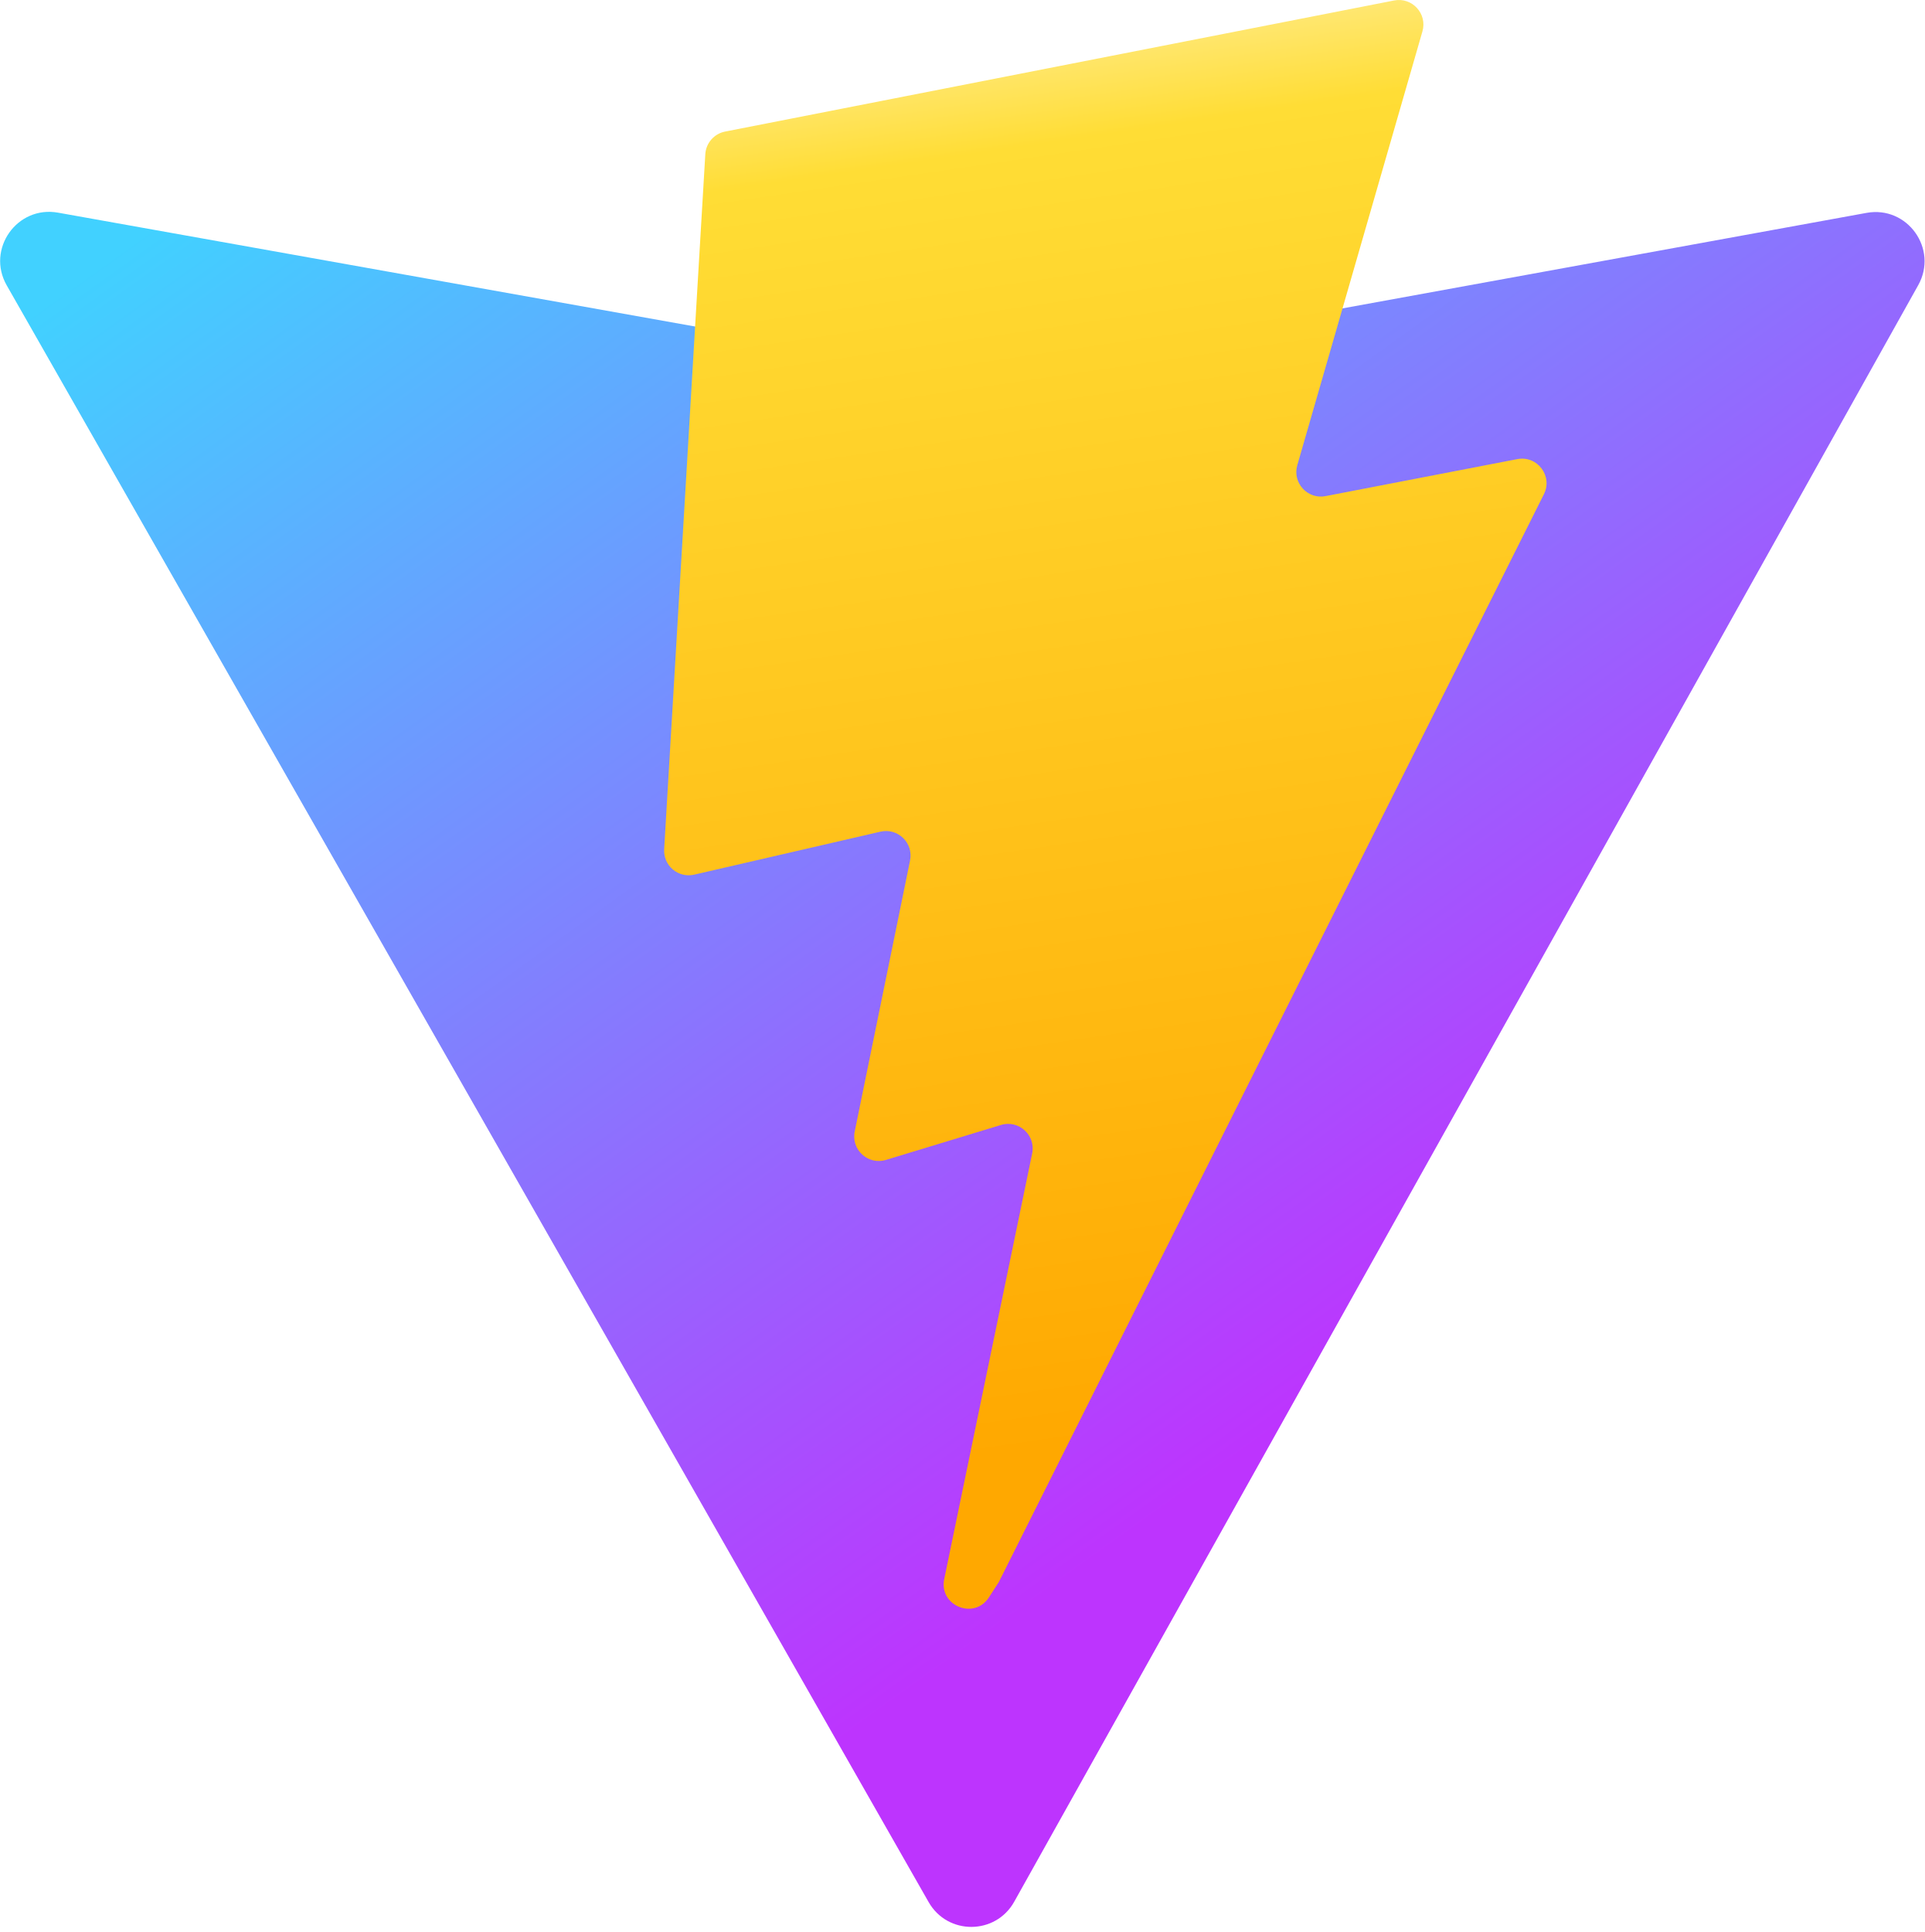
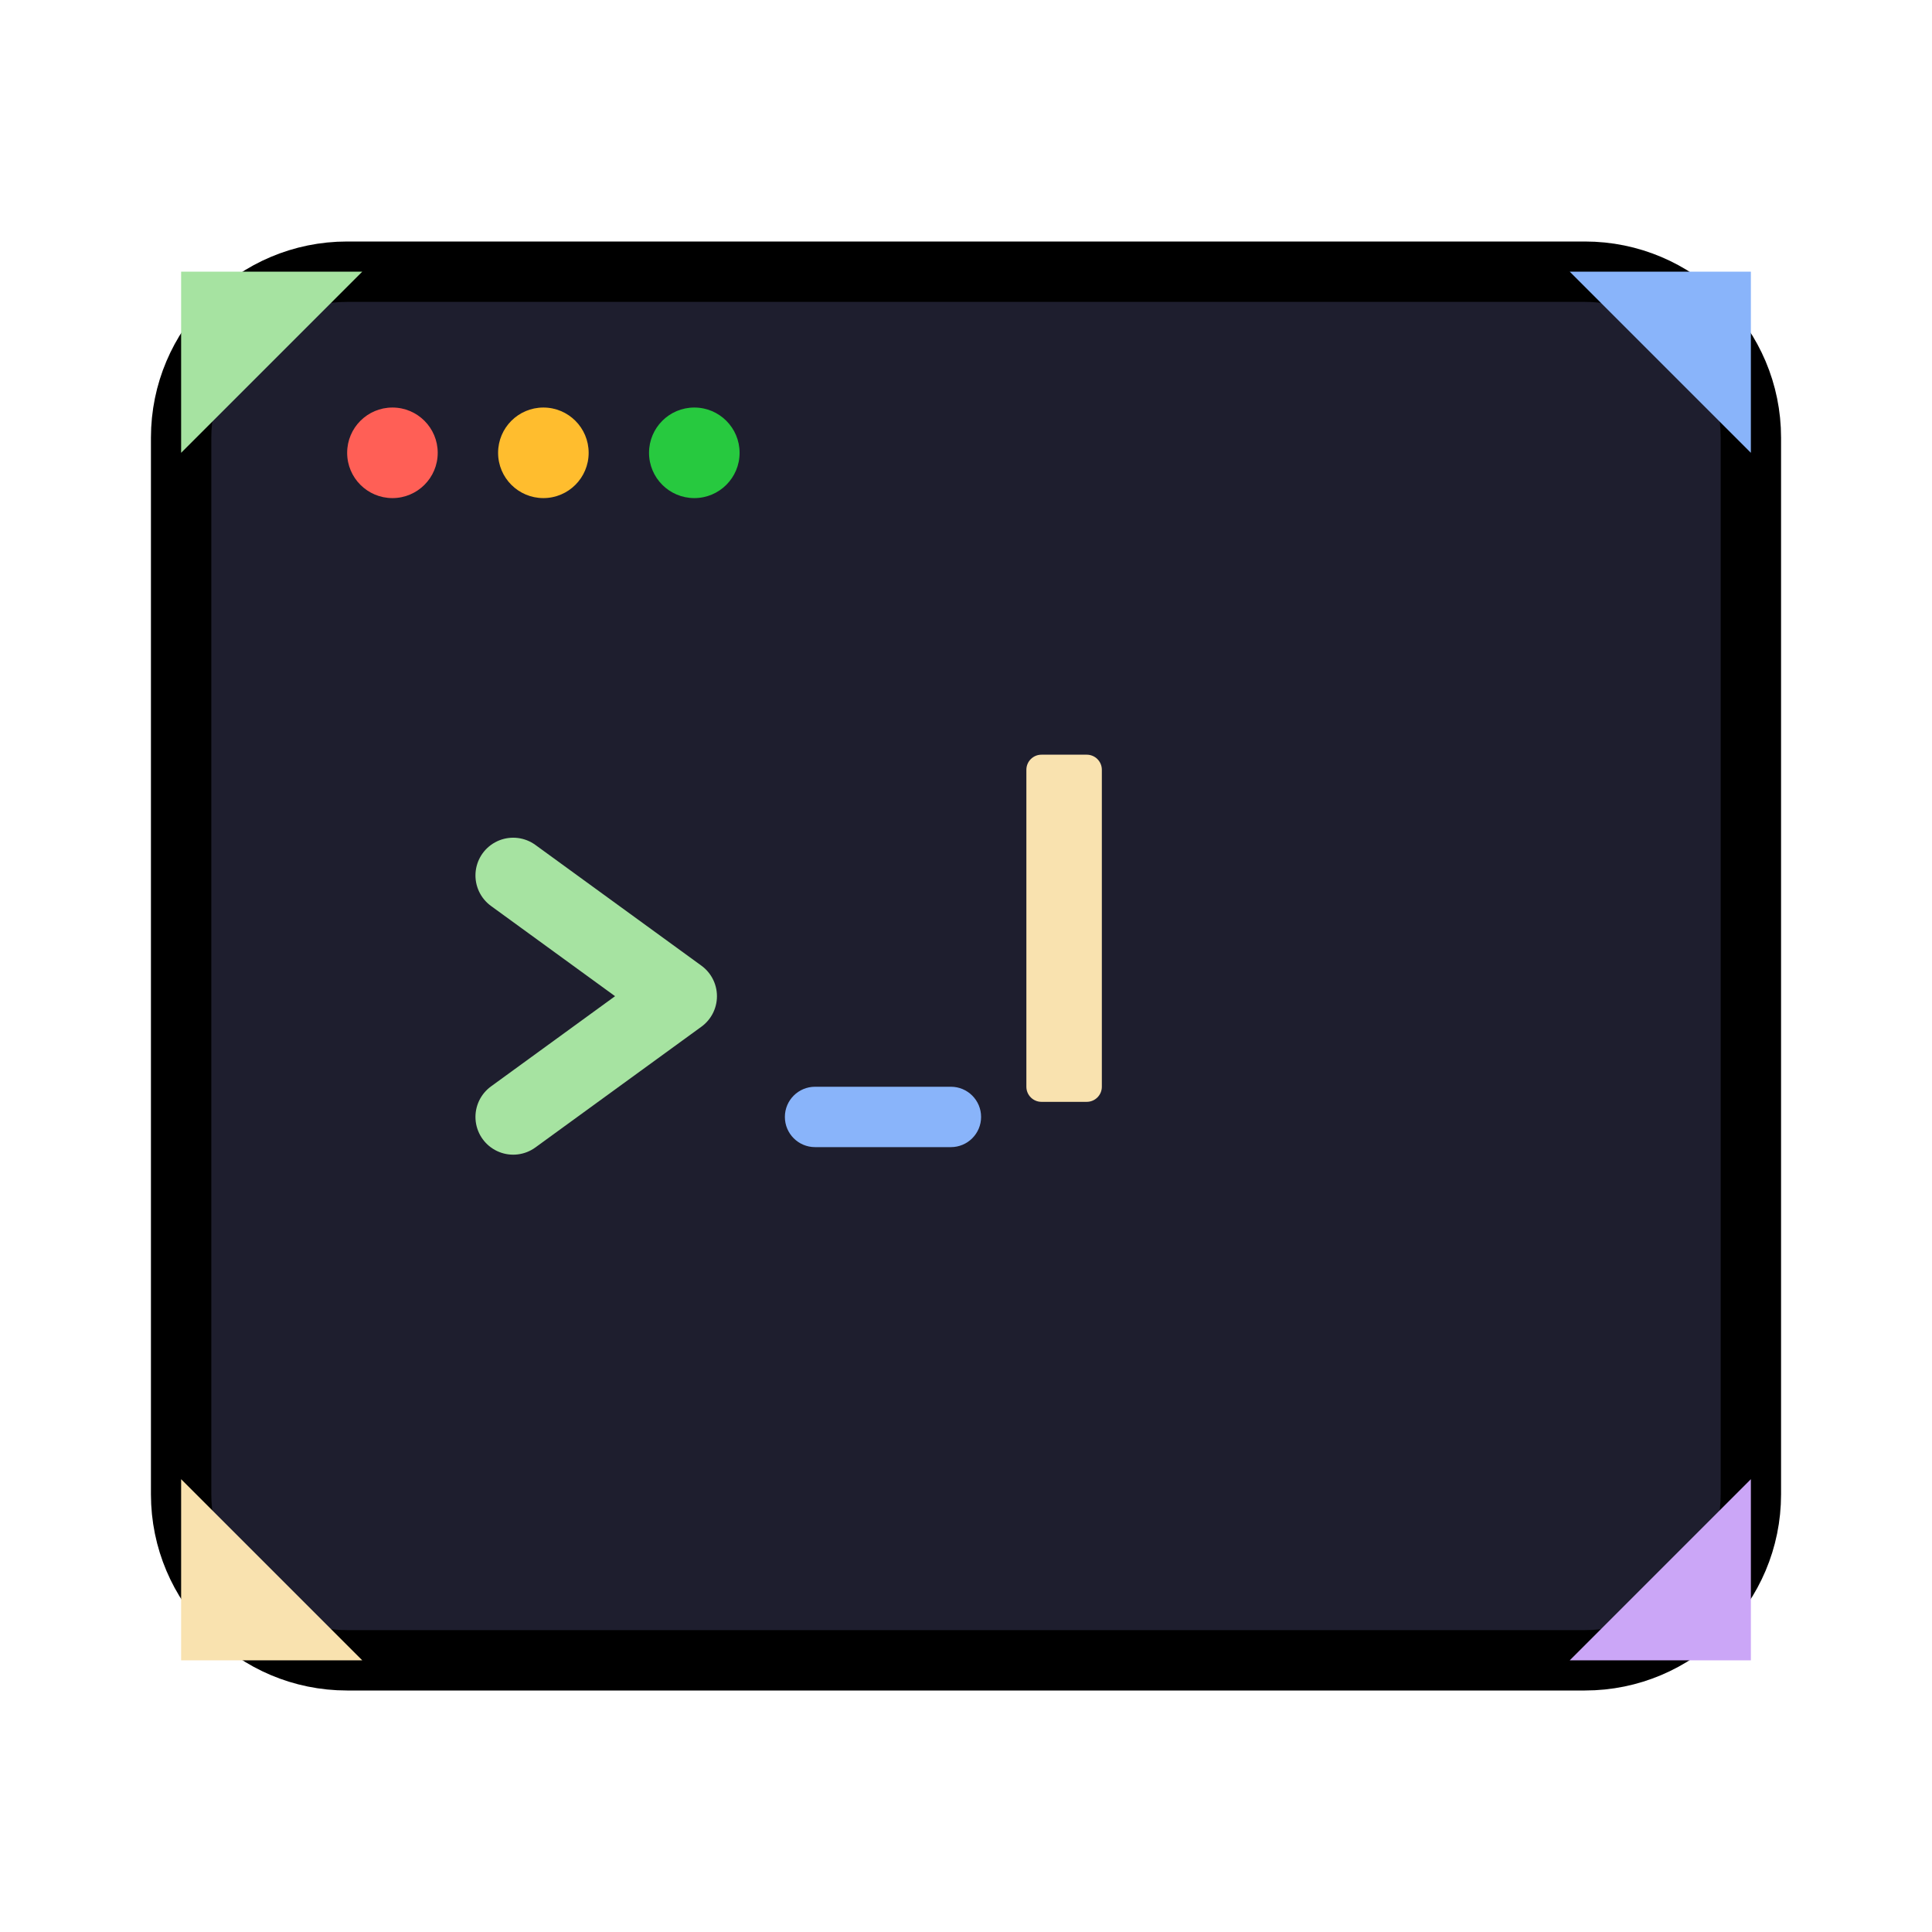
- <svg xmlns="http://www.w3.org/2000/svg" aria-hidden="true" role="img" class="iconify iconify--logos" width="31.88" height="32" preserveAspectRatio="xMidYMid meet" viewBox="0 0 256 257">
-   <defs>
-     <linearGradient id="IconifyId1813088fe1fbc01fb466" x1="-.828%" x2="57.636%" y1="7.652%" y2="78.411%">
-       <stop offset="0%" stop-color="#41D1FF" />
-       <stop offset="100%" stop-color="#BD34FE" />
-     </linearGradient>
-     <linearGradient id="IconifyId1813088fe1fbc01fb467" x1="43.376%" x2="50.316%" y1="2.242%" y2="89.03%">
-       <stop offset="0%" stop-color="#FFEA83" />
-       <stop offset="8.333%" stop-color="#FFDD35" />
-       <stop offset="100%" stop-color="#FFA800" />
-     </linearGradient>
-   </defs>
-   <path fill="url(#IconifyId1813088fe1fbc01fb466)" d="M255.153 37.938L134.897 252.976c-2.483 4.44-8.862 4.466-11.382.048L.875 37.958c-2.746-4.814 1.371-10.646 6.827-9.67l120.385 21.517a6.537 6.537 0 0 0 2.322-.004l117.867-21.483c5.438-.991 9.574 4.796 6.877 9.62Z" />
-   <path fill="url(#IconifyId1813088fe1fbc01fb467)" d="M185.432.063L96.44 17.501a3.268 3.268 0 0 0-2.634 3.014l-5.474 92.456a3.268 3.268 0 0 0 3.997 3.378l24.777-5.718c2.318-.535 4.413 1.507 3.936 3.838l-7.361 36.047c-.495 2.426 1.782 4.5 4.151 3.78l15.304-4.649c2.372-.72 4.652 1.36 4.15 3.788l-11.698 56.621c-.732 3.542 3.979 5.473 5.943 2.437l1.313-2.028l72.516-144.72c1.215-2.423-.88-5.186-3.54-4.672l-25.505 4.922c-2.396.462-4.435-1.77-3.759-4.114l16.646-57.705c.677-2.35-1.37-4.583-3.769-4.113Z" />
+ <svg xmlns="http://www.w3.org/2000/svg" width="256" height="256" viewBox="0 0 256 256">
+   <rect x="24" y="36" width="208" height="184" rx="22" fill="#1E1E2E" stroke="currentColor" stroke-width="8" />
+   <circle cx="52" cy="60" r="6" fill="#FF5F56" />
+   <circle cx="72" cy="60" r="6" fill="#FFBD2E" />
+   <circle cx="92" cy="60" r="6" fill="#27C93F" />
+   <path d="M68 116L90 132L68 148" fill="none" stroke="#A6E3A1" stroke-width="10" stroke-linecap="round" stroke-linejoin="round" />
+   <rect x="104" y="144" width="26" height="8" rx="4" fill="#89B4FA" />
+   <rect x="136" y="100" width="10" height="46" rx="2" fill="#F9E2AF" />
+   <polygon points="24,36 48,36 24,60" fill="#A6E3A1" />
+   <polygon points="232,36 208,36 232,60" fill="#89B4FA" />
+   <polygon points="24,220 48,220 24,196" fill="#F9E2AF" />
+   <polygon points="232,220 208,220 232,196" fill="#CBA6F7" />
</svg>
